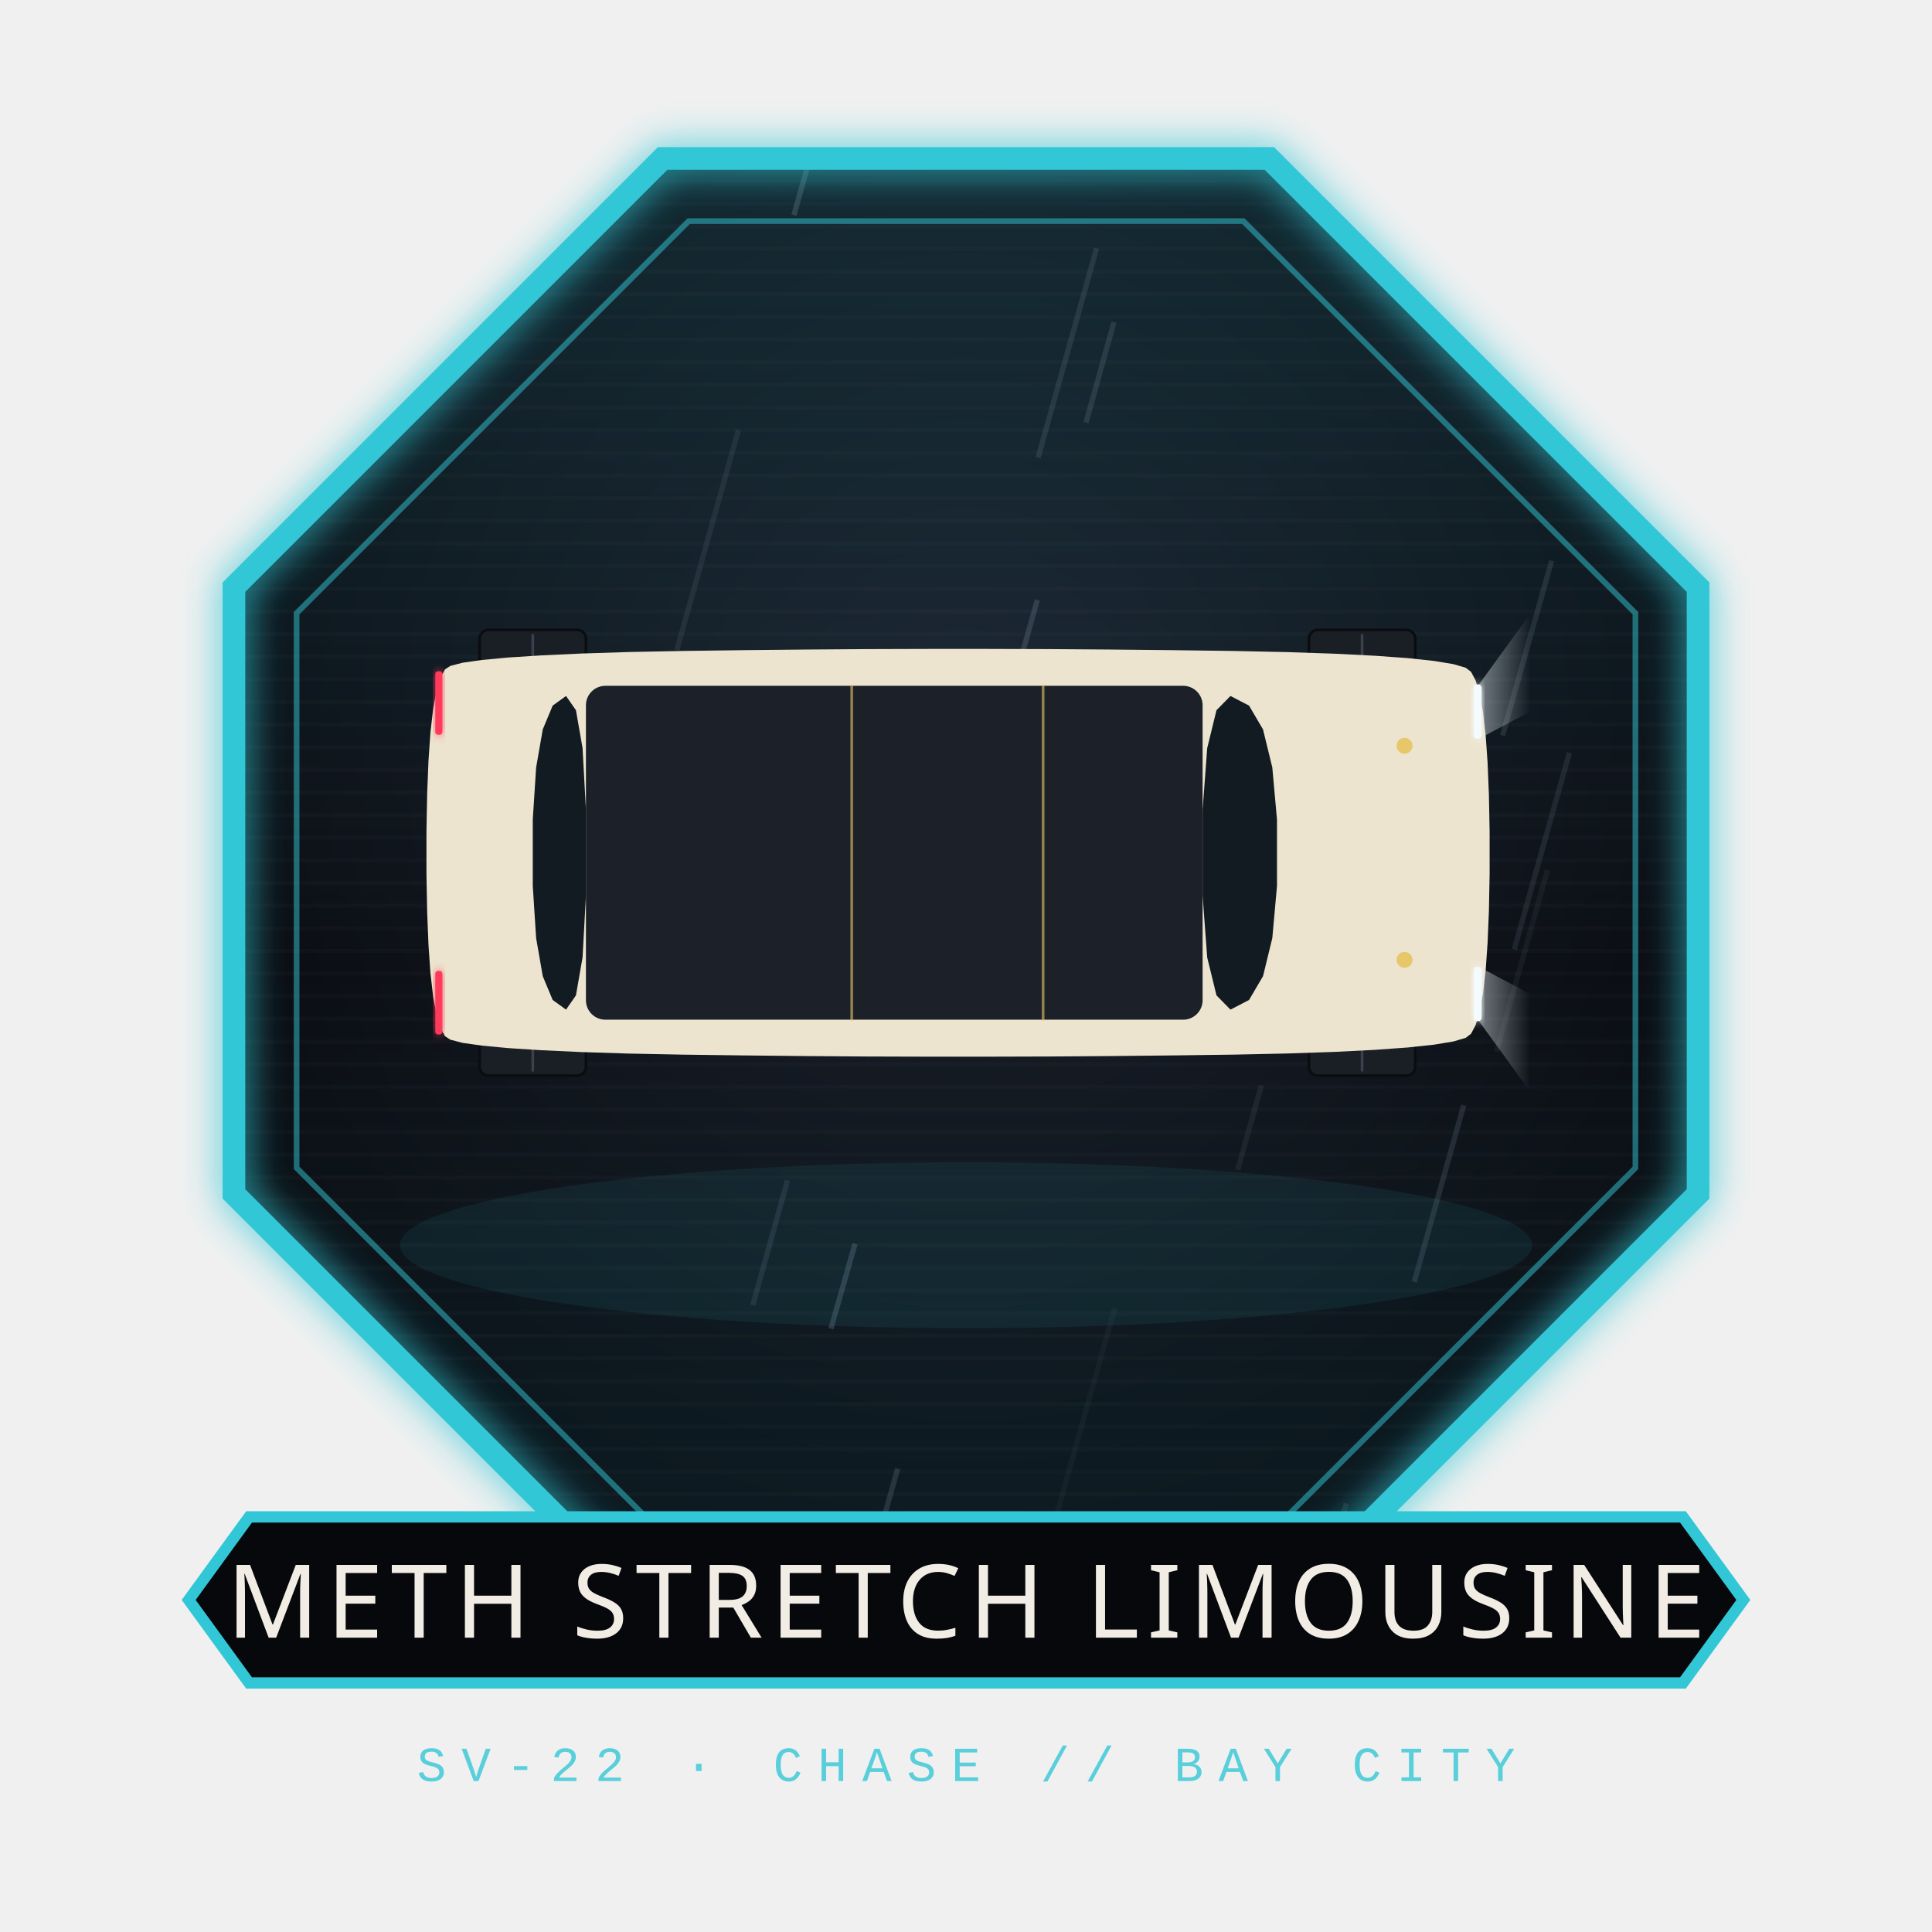
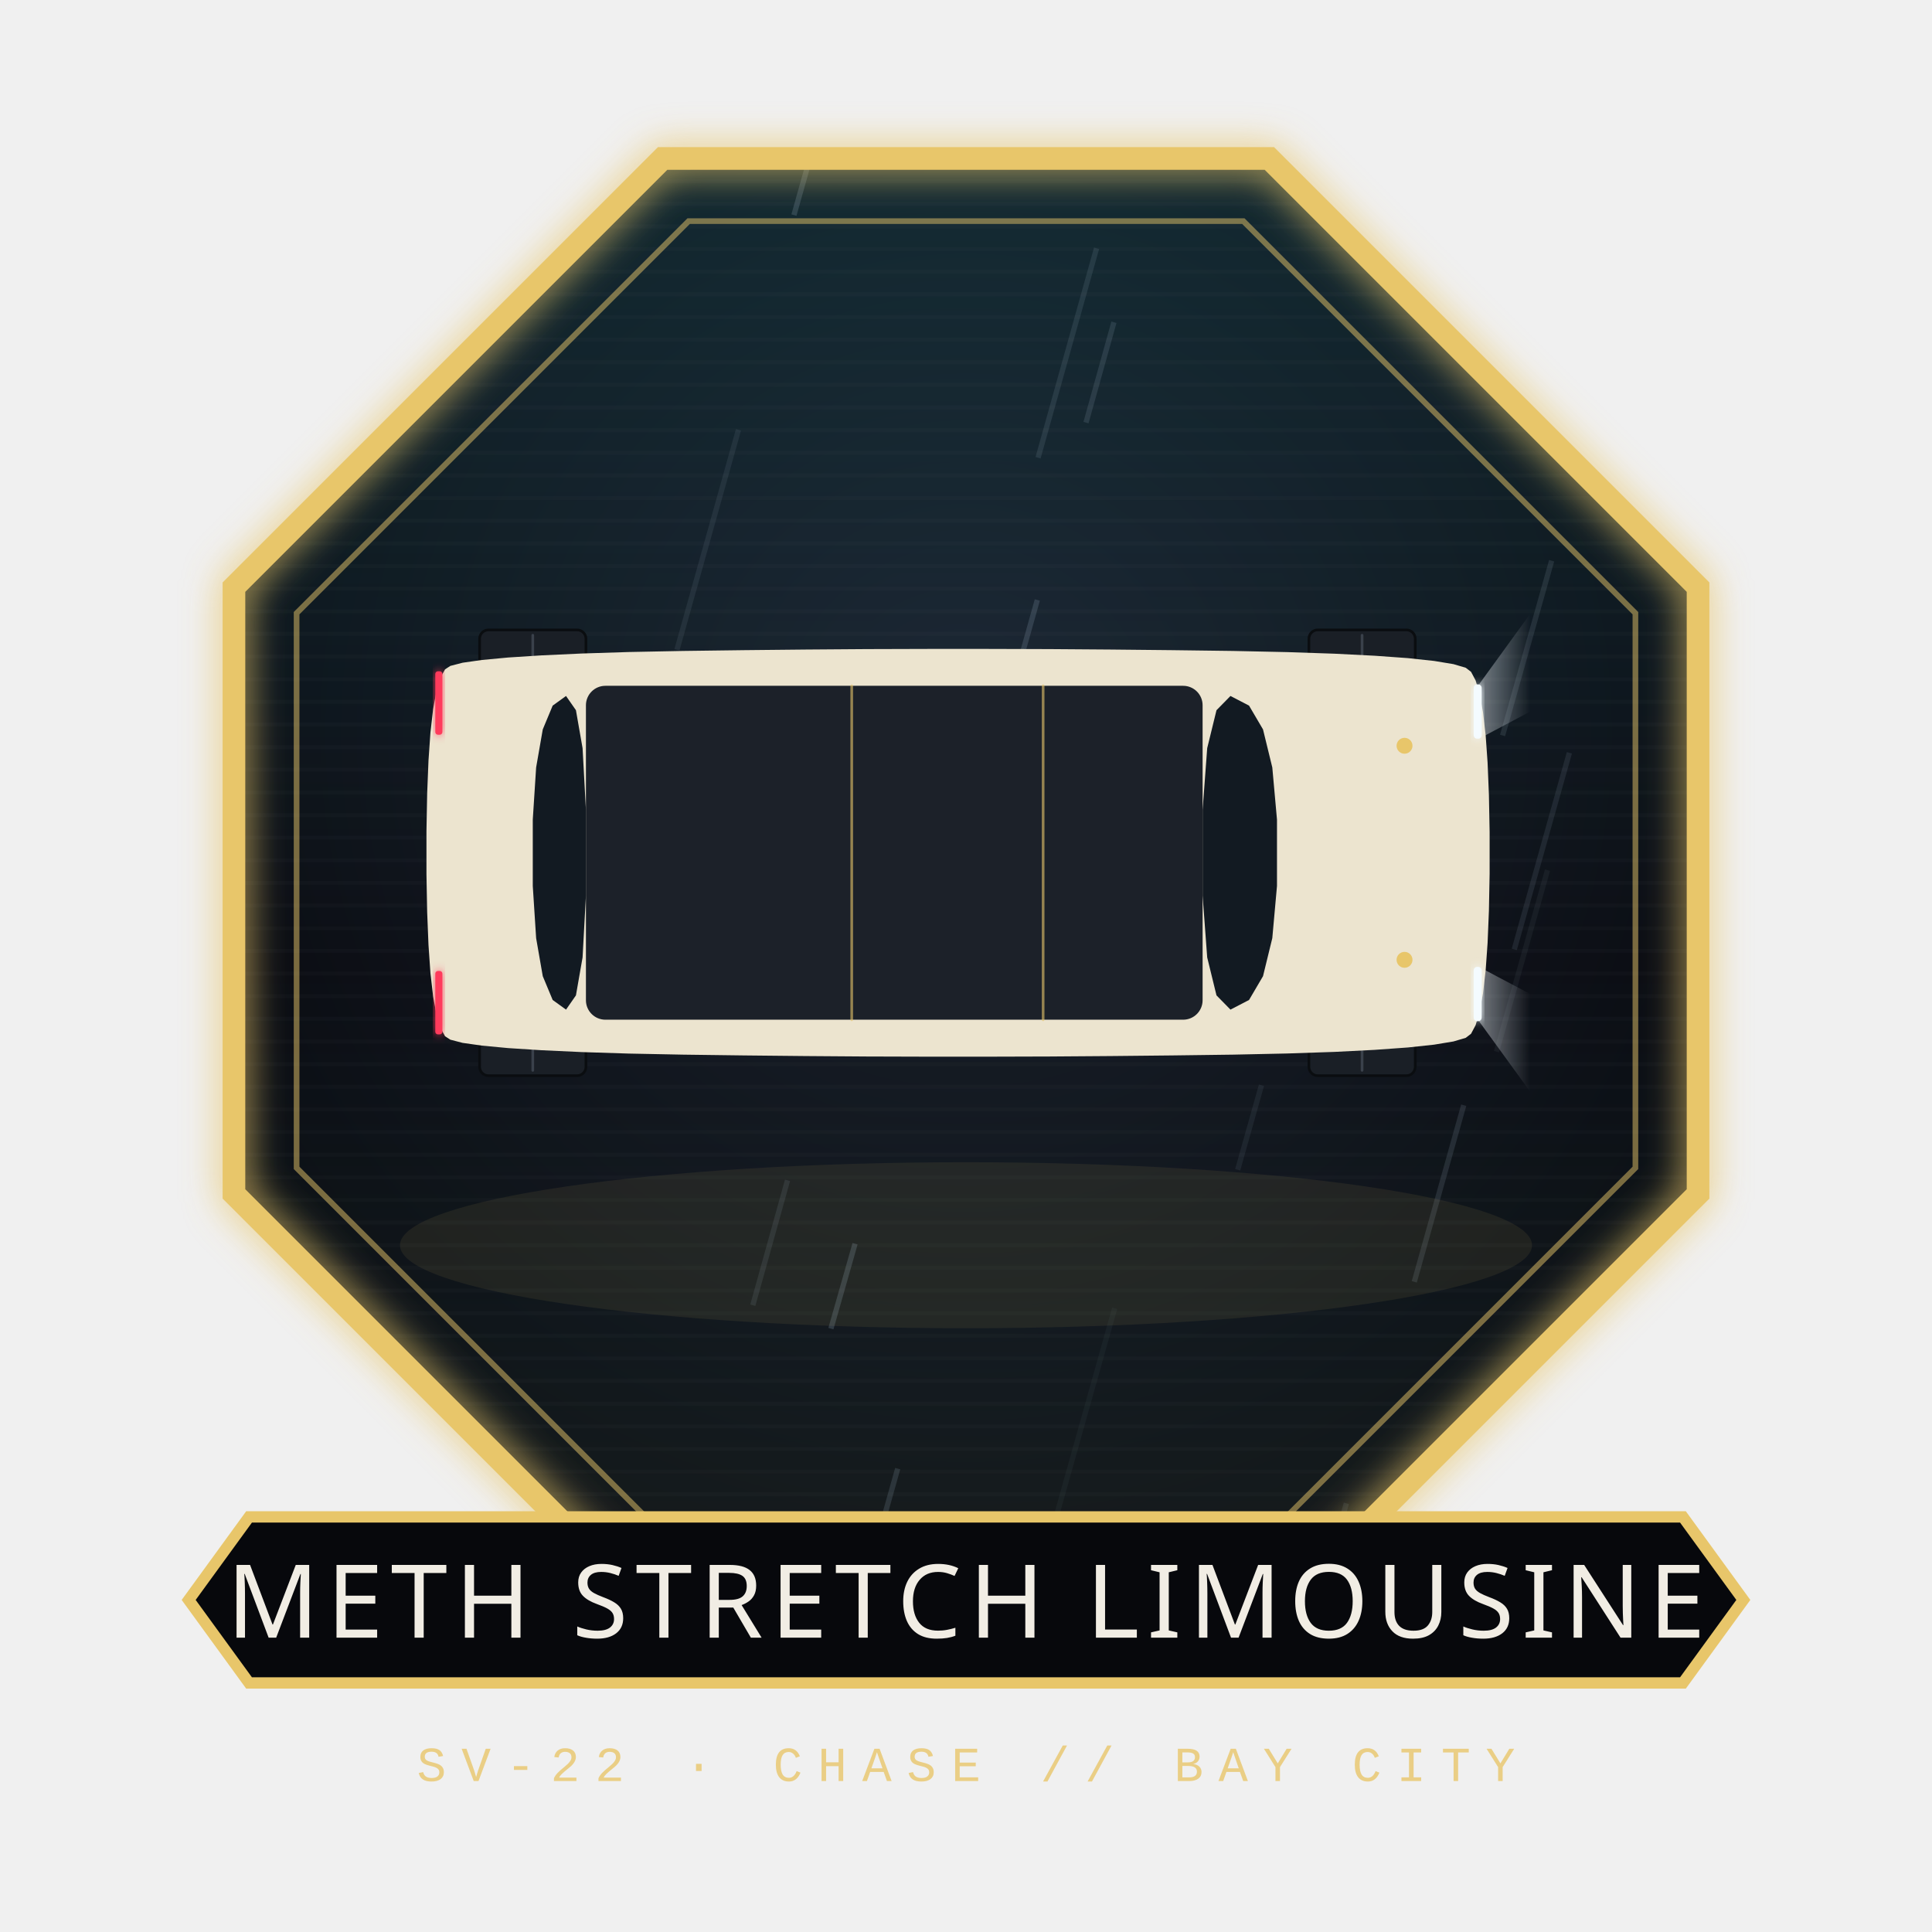
<svg xmlns="http://www.w3.org/2000/svg" viewBox="0 0 512 512" width="512" height="512">
  <defs>
    <filter id="blur">
      <feGaussianBlur stdDeviation="5" />
    </filter>
    <linearGradient id="beam" x1="0" y1="1" x2="0" y2="0">
      <stop offset="0" stop-color="#f4fbff" stop-opacity=".55" />
      <stop offset="1" stop-color="#f4fbff" stop-opacity="0" />
    </linearGradient>
    <radialGradient id="bg" cx="50%" cy="38%" r="70%">
      <stop offset="0" stop-color="#1a1f2b" />
      <stop offset=".55" stop-color="#0b0d13" />
      <stop offset="1" stop-color="#030305" />
    </radialGradient>
    <linearGradient id="haze" x1="0" y1="0" x2="0" y2="1">
      <stop offset="0" stop-color="#32c7d6" stop-opacity=".16" />
      <stop offset=".5" stop-color="#32c7d6" stop-opacity="0" />
-       <stop offset="1" stop-color="#32c7d6" stop-opacity=".14" />
+       <stop offset="1" stop-color="#e8c66a" stop-opacity=".14" />
    </linearGradient>
    <filter id="glow" x="-30%" y="-30%" width="160%" height="160%">
      <feGaussianBlur stdDeviation="5" result="b" />
      <feMerge>
        <feMergeNode in="b" />
        <feMergeNode in="SourceGraphic" />
      </feMerge>
    </filter>
    <filter id="soft" x="-30%" y="-30%" width="160%" height="160%">
      <feGaussianBlur stdDeviation="2.2" result="b" />
      <feMerge>
        <feMergeNode in="b" />
        <feMergeNode in="b" />
        <feMergeNode in="SourceGraphic" />
      </feMerge>
    </filter>
    <clipPath id="clip">
      <polygon points="450.0,316.4 336.4,430.0 175.6,430.0 62.0,316.4 62.0,155.6 175.6,42.0 336.4,42.0 450.0,155.6" />
    </clipPath>
-     <style>.g{fill:#0d1018;stroke:#32c7d6;stroke-width:4.5;stroke-linejoin:round;stroke-linecap:round}.s{fill:none;stroke:#32c7d6;stroke-width:4.5;stroke-linejoin:round;stroke-linecap:round}.f{fill:#32c7d6;stroke:none}.d{fill:none;stroke:#32c7d6;stroke-width:2;opacity:.55;stroke-linecap:round}</style>
+     <style>.g{fill:#0d1018;stroke:#e8c66a;stroke-width:4.5;stroke-linejoin:round;stroke-linecap:round}.s{fill:none;stroke:#e8c66a;stroke-width:4.5;stroke-linejoin:round;stroke-linecap:round}.f{fill:#e8c66a;stroke:none}.d{fill:none;stroke:#e8c66a;stroke-width:2;opacity:.55;stroke-linecap:round}</style>
  </defs>
  <g clip-path="url(#clip)">
    <rect width="512" height="512" fill="url(#bg)" />
    <rect width="512" height="512" fill="url(#haze)" />
    <g opacity=".5">
      <line x1="0" y1="6" x2="512" y2="6" stroke="#ffffff" stroke-width="1" opacity=".035" />
      <line x1="0" y1="12" x2="512" y2="12" stroke="#ffffff" stroke-width="1" opacity=".035" />
      <line x1="0" y1="18" x2="512" y2="18" stroke="#ffffff" stroke-width="1" opacity=".035" />
      <line x1="0" y1="24" x2="512" y2="24" stroke="#ffffff" stroke-width="1" opacity=".035" />
      <line x1="0" y1="30" x2="512" y2="30" stroke="#ffffff" stroke-width="1" opacity=".035" />
      <line x1="0" y1="36" x2="512" y2="36" stroke="#ffffff" stroke-width="1" opacity=".035" />
      <line x1="0" y1="42" x2="512" y2="42" stroke="#ffffff" stroke-width="1" opacity=".035" />
      <line x1="0" y1="48" x2="512" y2="48" stroke="#ffffff" stroke-width="1" opacity=".035" />
      <line x1="0" y1="54" x2="512" y2="54" stroke="#ffffff" stroke-width="1" opacity=".035" />
      <line x1="0" y1="60" x2="512" y2="60" stroke="#ffffff" stroke-width="1" opacity=".035" />
      <line x1="0" y1="66" x2="512" y2="66" stroke="#ffffff" stroke-width="1" opacity=".035" />
      <line x1="0" y1="72" x2="512" y2="72" stroke="#ffffff" stroke-width="1" opacity=".035" />
      <line x1="0" y1="78" x2="512" y2="78" stroke="#ffffff" stroke-width="1" opacity=".035" />
      <line x1="0" y1="84" x2="512" y2="84" stroke="#ffffff" stroke-width="1" opacity=".035" />
      <line x1="0" y1="90" x2="512" y2="90" stroke="#ffffff" stroke-width="1" opacity=".035" />
      <line x1="0" y1="96" x2="512" y2="96" stroke="#ffffff" stroke-width="1" opacity=".035" />
      <line x1="0" y1="102" x2="512" y2="102" stroke="#ffffff" stroke-width="1" opacity=".035" />
      <line x1="0" y1="108" x2="512" y2="108" stroke="#ffffff" stroke-width="1" opacity=".035" />
      <line x1="0" y1="114" x2="512" y2="114" stroke="#ffffff" stroke-width="1" opacity=".035" />
      <line x1="0" y1="120" x2="512" y2="120" stroke="#ffffff" stroke-width="1" opacity=".035" />
      <line x1="0" y1="126" x2="512" y2="126" stroke="#ffffff" stroke-width="1" opacity=".035" />
      <line x1="0" y1="132" x2="512" y2="132" stroke="#ffffff" stroke-width="1" opacity=".035" />
      <line x1="0" y1="138" x2="512" y2="138" stroke="#ffffff" stroke-width="1" opacity=".035" />
      <line x1="0" y1="144" x2="512" y2="144" stroke="#ffffff" stroke-width="1" opacity=".035" />
      <line x1="0" y1="150" x2="512" y2="150" stroke="#ffffff" stroke-width="1" opacity=".035" />
      <line x1="0" y1="156" x2="512" y2="156" stroke="#ffffff" stroke-width="1" opacity=".035" />
      <line x1="0" y1="162" x2="512" y2="162" stroke="#ffffff" stroke-width="1" opacity=".035" />
      <line x1="0" y1="168" x2="512" y2="168" stroke="#ffffff" stroke-width="1" opacity=".035" />
      <line x1="0" y1="174" x2="512" y2="174" stroke="#ffffff" stroke-width="1" opacity=".035" />
      <line x1="0" y1="180" x2="512" y2="180" stroke="#ffffff" stroke-width="1" opacity=".035" />
      <line x1="0" y1="186" x2="512" y2="186" stroke="#ffffff" stroke-width="1" opacity=".035" />
      <line x1="0" y1="192" x2="512" y2="192" stroke="#ffffff" stroke-width="1" opacity=".035" />
      <line x1="0" y1="198" x2="512" y2="198" stroke="#ffffff" stroke-width="1" opacity=".035" />
      <line x1="0" y1="204" x2="512" y2="204" stroke="#ffffff" stroke-width="1" opacity=".035" />
      <line x1="0" y1="210" x2="512" y2="210" stroke="#ffffff" stroke-width="1" opacity=".035" />
      <line x1="0" y1="216" x2="512" y2="216" stroke="#ffffff" stroke-width="1" opacity=".035" />
      <line x1="0" y1="222" x2="512" y2="222" stroke="#ffffff" stroke-width="1" opacity=".035" />
      <line x1="0" y1="228" x2="512" y2="228" stroke="#ffffff" stroke-width="1" opacity=".035" />
      <line x1="0" y1="234" x2="512" y2="234" stroke="#ffffff" stroke-width="1" opacity=".035" />
      <line x1="0" y1="240" x2="512" y2="240" stroke="#ffffff" stroke-width="1" opacity=".035" />
      <line x1="0" y1="246" x2="512" y2="246" stroke="#ffffff" stroke-width="1" opacity=".035" />
      <line x1="0" y1="252" x2="512" y2="252" stroke="#ffffff" stroke-width="1" opacity=".035" />
      <line x1="0" y1="258" x2="512" y2="258" stroke="#ffffff" stroke-width="1" opacity=".035" />
      <line x1="0" y1="264" x2="512" y2="264" stroke="#ffffff" stroke-width="1" opacity=".035" />
      <line x1="0" y1="270" x2="512" y2="270" stroke="#ffffff" stroke-width="1" opacity=".035" />
      <line x1="0" y1="276" x2="512" y2="276" stroke="#ffffff" stroke-width="1" opacity=".035" />
      <line x1="0" y1="282" x2="512" y2="282" stroke="#ffffff" stroke-width="1" opacity=".035" />
      <line x1="0" y1="288" x2="512" y2="288" stroke="#ffffff" stroke-width="1" opacity=".035" />
      <line x1="0" y1="294" x2="512" y2="294" stroke="#ffffff" stroke-width="1" opacity=".035" />
      <line x1="0" y1="300" x2="512" y2="300" stroke="#ffffff" stroke-width="1" opacity=".035" />
      <line x1="0" y1="306" x2="512" y2="306" stroke="#ffffff" stroke-width="1" opacity=".035" />
      <line x1="0" y1="312" x2="512" y2="312" stroke="#ffffff" stroke-width="1" opacity=".035" />
      <line x1="0" y1="318" x2="512" y2="318" stroke="#ffffff" stroke-width="1" opacity=".035" />
      <line x1="0" y1="324" x2="512" y2="324" stroke="#ffffff" stroke-width="1" opacity=".035" />
      <line x1="0" y1="330" x2="512" y2="330" stroke="#ffffff" stroke-width="1" opacity=".035" />
      <line x1="0" y1="336" x2="512" y2="336" stroke="#ffffff" stroke-width="1" opacity=".035" />
      <line x1="0" y1="342" x2="512" y2="342" stroke="#ffffff" stroke-width="1" opacity=".035" />
      <line x1="0" y1="348" x2="512" y2="348" stroke="#ffffff" stroke-width="1" opacity=".035" />
      <line x1="0" y1="354" x2="512" y2="354" stroke="#ffffff" stroke-width="1" opacity=".035" />
      <line x1="0" y1="360" x2="512" y2="360" stroke="#ffffff" stroke-width="1" opacity=".035" />
      <line x1="0" y1="366" x2="512" y2="366" stroke="#ffffff" stroke-width="1" opacity=".035" />
      <line x1="0" y1="372" x2="512" y2="372" stroke="#ffffff" stroke-width="1" opacity=".035" />
      <line x1="0" y1="378" x2="512" y2="378" stroke="#ffffff" stroke-width="1" opacity=".035" />
      <line x1="0" y1="384" x2="512" y2="384" stroke="#ffffff" stroke-width="1" opacity=".035" />
      <line x1="0" y1="390" x2="512" y2="390" stroke="#ffffff" stroke-width="1" opacity=".035" />
      <line x1="0" y1="396" x2="512" y2="396" stroke="#ffffff" stroke-width="1" opacity=".035" />
      <line x1="0" y1="402" x2="512" y2="402" stroke="#ffffff" stroke-width="1" opacity=".035" />
      <line x1="0" y1="408" x2="512" y2="408" stroke="#ffffff" stroke-width="1" opacity=".035" />
      <line x1="0" y1="414" x2="512" y2="414" stroke="#ffffff" stroke-width="1" opacity=".035" />
      <line x1="0" y1="420" x2="512" y2="420" stroke="#ffffff" stroke-width="1" opacity=".035" />
      <line x1="0" y1="426" x2="512" y2="426" stroke="#ffffff" stroke-width="1" opacity=".035" />
      <line x1="0" y1="432" x2="512" y2="432" stroke="#ffffff" stroke-width="1" opacity=".035" />
      <line x1="0" y1="438" x2="512" y2="438" stroke="#ffffff" stroke-width="1" opacity=".035" />
      <line x1="0" y1="444" x2="512" y2="444" stroke="#ffffff" stroke-width="1" opacity=".035" />
      <line x1="0" y1="450" x2="512" y2="450" stroke="#ffffff" stroke-width="1" opacity=".035" />
      <line x1="0" y1="456" x2="512" y2="456" stroke="#ffffff" stroke-width="1" opacity=".035" />
      <line x1="0" y1="462" x2="512" y2="462" stroke="#ffffff" stroke-width="1" opacity=".035" />
      <line x1="0" y1="468" x2="512" y2="468" stroke="#ffffff" stroke-width="1" opacity=".035" />
      <line x1="0" y1="474" x2="512" y2="474" stroke="#ffffff" stroke-width="1" opacity=".035" />
      <line x1="0" y1="480" x2="512" y2="480" stroke="#ffffff" stroke-width="1" opacity=".035" />
      <line x1="0" y1="486" x2="512" y2="486" stroke="#ffffff" stroke-width="1" opacity=".035" />
      <line x1="0" y1="492" x2="512" y2="492" stroke="#ffffff" stroke-width="1" opacity=".035" />
      <line x1="0" y1="498" x2="512" y2="498" stroke="#ffffff" stroke-width="1" opacity=".035" />
      <line x1="0" y1="504" x2="512" y2="504" stroke="#ffffff" stroke-width="1" opacity=".035" />
      <line x1="0" y1="510" x2="512" y2="510" stroke="#ffffff" stroke-width="1" opacity=".035" />
    </g>
    <line x1="356.8" y1="398.4" x2="349.3" y2="425.0" stroke="#9fb6c8" stroke-width="1.4" opacity="0.11" />
    <line x1="526.6" y1="321.6" x2="520.4" y2="343.8" stroke="#9fb6c8" stroke-width="1.4" opacity="0.17" />
    <line x1="237.9" y1="389.2" x2="227.8" y2="425.2" stroke="#9fb6c8" stroke-width="1.4" opacity="0.17" />
    <line x1="-10.4" y1="373.4" x2="-25.0" y2="425.5" stroke="#9fb6c8" stroke-width="1.4" opacity="0.20" />
    <line x1="226.6" y1="329.6" x2="220.2" y2="352.1" stroke="#9fb6c8" stroke-width="1.4" opacity="0.21" />
    <line x1="295.4" y1="346.7" x2="279.6" y2="403.0" stroke="#9fb6c8" stroke-width="1.4" opacity="0.05" />
    <line x1="341.2" y1="-38.3" x2="332.4" y2="-6.7" stroke="#9fb6c8" stroke-width="1.4" opacity="0.16" />
    <line x1="295.2" y1="85.4" x2="287.8" y2="112.0" stroke="#9fb6c8" stroke-width="1.4" opacity="0.15" />
    <line x1="410.1" y1="230.6" x2="396.6" y2="278.7" stroke="#9fb6c8" stroke-width="1.4" opacity="0.07" />
    <line x1="479.6" y1="82.3" x2="467.3" y2="126.4" stroke="#9fb6c8" stroke-width="1.4" opacity="0.14" />
    <line x1="415.9" y1="199.5" x2="401.3" y2="251.6" stroke="#9fb6c8" stroke-width="1.4" opacity="0.12" />
    <line x1="-5.7" y1="177.5" x2="-13.9" y2="206.5" stroke="#9fb6c8" stroke-width="1.4" opacity="0.06" />
    <line x1="73.3" y1="123.3" x2="59.0" y2="174.3" stroke="#9fb6c8" stroke-width="1.4" opacity="0.20" />
    <line x1="490.8" y1="142.7" x2="474.4" y2="201.3" stroke="#9fb6c8" stroke-width="1.4" opacity="0.21" />
    <line x1="544.9" y1="73.6" x2="539.0" y2="94.7" stroke="#9fb6c8" stroke-width="1.4" opacity="0.21" />
    <line x1="324.0" y1="483.8" x2="313.6" y2="520.9" stroke="#9fb6c8" stroke-width="1.4" opacity="0.11" />
    <line x1="366.6" y1="517.2" x2="350.3" y2="575.5" stroke="#9fb6c8" stroke-width="1.4" opacity="0.08" />
    <line x1="323.1" y1="206.2" x2="314.3" y2="237.7" stroke="#9fb6c8" stroke-width="1.4" opacity="0.19" />
    <line x1="290.6" y1="65.8" x2="275.1" y2="121.3" stroke="#9fb6c8" stroke-width="1.4" opacity="0.13" />
    <line x1="470.1" y1="251.9" x2="462.6" y2="278.8" stroke="#9fb6c8" stroke-width="1.4" opacity="0.14" />
    <line x1="378.1" y1="489.2" x2="371.7" y2="511.9" stroke="#9fb6c8" stroke-width="1.4" opacity="0.14" />
    <line x1="274.9" y1="159.0" x2="263.4" y2="200.0" stroke="#9fb6c8" stroke-width="1.4" opacity="0.19" />
    <line x1="411.2" y1="148.6" x2="398.2" y2="194.9" stroke="#9fb6c8" stroke-width="1.4" opacity="0.14" />
    <line x1="425.4" y1="389.5" x2="412.5" y2="435.7" stroke="#9fb6c8" stroke-width="1.4" opacity="0.09" />
    <line x1="512.7" y1="287.1" x2="505.3" y2="313.5" stroke="#9fb6c8" stroke-width="1.4" opacity="0.20" />
    <line x1="334.3" y1="287.6" x2="328.0" y2="310.0" stroke="#9fb6c8" stroke-width="1.4" opacity="0.09" />
    <line x1="419.1" y1="372.3" x2="408.1" y2="411.4" stroke="#9fb6c8" stroke-width="1.4" opacity="0.13" />
    <line x1="50.1" y1="339.5" x2="44.3" y2="360.0" stroke="#9fb6c8" stroke-width="1.4" opacity="0.06" />
    <line x1="387.9" y1="292.9" x2="374.8" y2="339.7" stroke="#9fb6c8" stroke-width="1.4" opacity="0.15" />
    <line x1="208.7" y1="312.8" x2="199.5" y2="345.9" stroke="#9fb6c8" stroke-width="1.4" opacity="0.12" />
    <line x1="49.1" y1="88.7" x2="43.3" y2="109.2" stroke="#9fb6c8" stroke-width="1.4" opacity="0.16" />
    <line x1="371.4" y1="197.4" x2="359.1" y2="241.4" stroke="#9fb6c8" stroke-width="1.4" opacity="0.19" />
    <line x1="195.7" y1="113.9" x2="179.4" y2="172.2" stroke="#9fb6c8" stroke-width="1.4" opacity="0.10" />
    <line x1="215.9" y1="37.4" x2="210.4" y2="57.0" stroke="#9fb6c8" stroke-width="1.4" opacity="0.20" />
-     <ellipse cx="256" cy="330" rx="150" ry="22" fill="#32c7d6" opacity=".08" />
+     <ellipse cx="256" cy="330" rx="150" ry="22" fill="#e8c66a" opacity=".08" />
  </g>
-   <polygon points="450.0,316.4 336.4,430.0 175.6,430.0 62.0,316.4 62.0,155.6 175.6,42.0 336.4,42.0 450.0,155.6" fill="none" stroke="#32c7d6" stroke-width="6" filter="url(#glow)" />
-   <polygon points="433.4,309.5 329.5,413.4 182.5,413.4 78.6,309.5 78.6,162.5 182.5,58.6 329.5,58.6 433.4,162.5" fill="none" stroke="#32c7d6" stroke-width="1.5" opacity=".5" />
+   <polygon points="450.0,316.4 336.4,430.0 175.6,430.0 62.0,316.4 62.0,155.6 175.6,42.0 336.4,42.0 450.0,155.6" fill="none" stroke="#e8c66a" stroke-width="6" filter="url(#glow)" />
+   <polygon points="433.4,309.5 329.5,413.4 182.5,413.4 78.6,309.5 78.6,162.5 182.5,58.6 329.5,58.6 433.4,162.5" fill="none" stroke="#e8c66a" stroke-width="1.5" opacity=".5" />
  <g transform="translate(256 226) scale(1.0)">
    <g transform="rotate(90) scale(0.2344) translate(-256.0 -640.0)">
      <rect x="4.0" y="132.1" width="66.6" height="120.2" rx="10.0" fill="#1a1f26" stroke="#0a0d10" stroke-width="3" />
      <line x1="10.0" y1="192.2" x2="64.6" y2="192.2" stroke="#3a414b" stroke-width="3.0" stroke-linecap="round" />
      <rect x="441.4" y="132.1" width="66.6" height="120.2" rx="10.0" fill="#1a1f26" stroke="#0a0d10" stroke-width="3" />
      <line x1="447.4" y1="192.2" x2="502.0" y2="192.2" stroke="#3a414b" stroke-width="3.0" stroke-linecap="round" />
      <rect x="4.0" y="1069.7" width="66.6" height="120.2" rx="10.0" fill="#1a1f26" stroke="#0a0d10" stroke-width="3" />
      <line x1="10.0" y1="1129.8" x2="64.6" y2="1129.8" stroke="#3a414b" stroke-width="3.0" stroke-linecap="round" />
      <rect x="441.4" y="1069.7" width="66.6" height="120.2" rx="10.0" fill="#1a1f26" stroke="#0a0d10" stroke-width="3" />
      <line x1="447.4" y1="1129.8" x2="502.0" y2="1129.8" stroke="#3a414b" stroke-width="3.0" stroke-linecap="round" />
      <path d="M65.6,60.0 L127.0,60.0 L96.3,2.0 L-14.3,2.0 Z" fill="url(#beam)" opacity=".8" />
      <path d="M385.0,60.0 L446.4,60.0 L526.3,2.0 L415.7,2.0 Z" fill="url(#beam)" opacity=".8" />
      <path d="M460.6,69.0 L465.2,75.0 L469.3,88.9 L472.9,110.7 L476.1,140.4 L478.8,178.0 L481.1,223.4 L482.9,276.8 L484.2,338.0 L485.1,407.1 L485.8,476.2 L486.3,545.3 L486.5,614.4 L486.5,683.6 L486.3,752.7 L485.8,821.8 L485.1,890.9 L484.2,960.0 L483.0,1021.2 L481.3,1074.6 L479.2,1120.0 L476.8,1157.6 L474.0,1187.3 L470.9,1209.1 L467.3,1223.0 L463.4,1229.0 L453.9,1234.2 L438.8,1238.7 L418.2,1242.5 L392.0,1245.5 L360.3,1247.7 L323.0,1249.2 L280.2,1250.0 L231.8,1250.0 L189.0,1249.2 L151.7,1247.7 L120.0,1245.5 L93.8,1242.5 L73.2,1238.7 L58.1,1234.2 L48.6,1229.0 L44.7,1223.0 L41.1,1209.1 L38.0,1187.3 L35.2,1157.6 L32.8,1120.0 L30.7,1074.6 L29.0,1021.2 L27.8,960.0 L26.9,890.9 L26.2,821.8 L25.7,752.7 L25.5,683.6 L25.5,614.4 L25.7,545.3 L26.2,476.2 L26.9,407.1 L27.8,338.0 L29.1,276.8 L30.9,223.4 L33.2,178.0 L35.9,140.4 L39.1,110.7 L42.7,88.9 L46.8,75.0 L51.4,69.0 L61.2,63.8 L76.4,59.3 L97.0,55.5 L122.8,52.5 L154.0,50.3 L190.5,48.8 L232.4,48.0 L279.6,48.0 L321.5,48.8 L358.0,50.3 L389.2,52.5 L415.0,55.5 L435.6,59.3 L450.8,63.8 Z" fill="#ece4cf" />
      <path d="M422.4,320.0 L433.3,341.0 L417.2,356.8 L374.3,367.3 L304.4,372.5 L207.6,372.5 L137.7,367.3 L94.8,356.8 L78.7,341.0 L89.6,320.0 L116.5,304.2 L159.5,293.7 L218.5,288.4 L293.5,288.4 L352.5,293.7 L395.5,304.2 Z" fill="#121a22" />
      <rect x="67.2" y="372.5" width="377.5" height="697.2" rx="22.0" fill="#1c2129" />
      <path d="M433.3,1092.2 L422.4,1107.3 L395.5,1118.5 L352.5,1126.0 L293.5,1129.8 L218.5,1129.8 L159.5,1126.0 L116.5,1118.5 L89.6,1107.3 L78.7,1092.2 L94.8,1081.0 L137.7,1073.5 L207.6,1069.7 L304.4,1069.7 L374.3,1073.5 L417.2,1081.0 Z" fill="#121a22" />
      <line x1="67.2" y1="552.8" x2="444.8" y2="552.8" stroke="#e8c66a" stroke-width="3.0" stroke-linecap="round" opacity=".6" />
      <line x1="67.2" y1="769.2" x2="444.8" y2="769.2" stroke="#e8c66a" stroke-width="3.0" stroke-linecap="round" opacity=".6" />
      <circle cx="135.0" cy="144.2" r="9.0" fill="#e8c66a" />
      <circle cx="377.0" cy="144.2" r="9.0" fill="#e8c66a" />
      <rect x="65.6" y="57.0" width="61.4" height="9.0" rx="4.0" fill="#f4fbff" filter="url(#glow)" />
      <rect x="385.0" y="57.0" width="61.4" height="9.0" rx="4.0" fill="#f4fbff" filter="url(#glow)" />
      <rect x="50.8" y="1232.0" width="71.7" height="8.0" rx="3.0" fill="#ff3b5c" filter="url(#glow)" />
      <rect x="389.6" y="1232.0" width="71.7" height="8.0" rx="3.0" fill="#ff3b5c" filter="url(#glow)" />
    </g>
  </g>
  <g>
-     <path d="M66,402 L446,402 L462,424 L446,446 L66,446 L50,424 Z" fill="#07080c" stroke="#32c7d6" stroke-width="3" />
+     <path d="M66,402 L446,402 L462,424 L446,446 L66,446 L50,424 Z" fill="#07080c" stroke="#e8c66a" stroke-width="3" />
    <text x="256" y="434" text-anchor="middle" font-family="Bebas Neue, Oswald, Impact, 'Arial Narrow', sans-serif" font-size="27" letter-spacing="2" fill="#f1ede4" textLength="370" lengthAdjust="spacingAndGlyphs">METH STRETCH LIMOUSINE</text>
  </g>
-   <text x="256" y="472" text-anchor="middle" font-family="Courier New, monospace" font-size="13" letter-spacing="4" fill="#32c7d6" opacity=".8">SV-22 · CHASE // BAY CITY</text>
+   <text x="256" y="472" text-anchor="middle" font-family="Courier New, monospace" font-size="13" letter-spacing="4" fill="#e8c66a" opacity=".8">SV-22 · CHASE // BAY CITY</text>
</svg>
